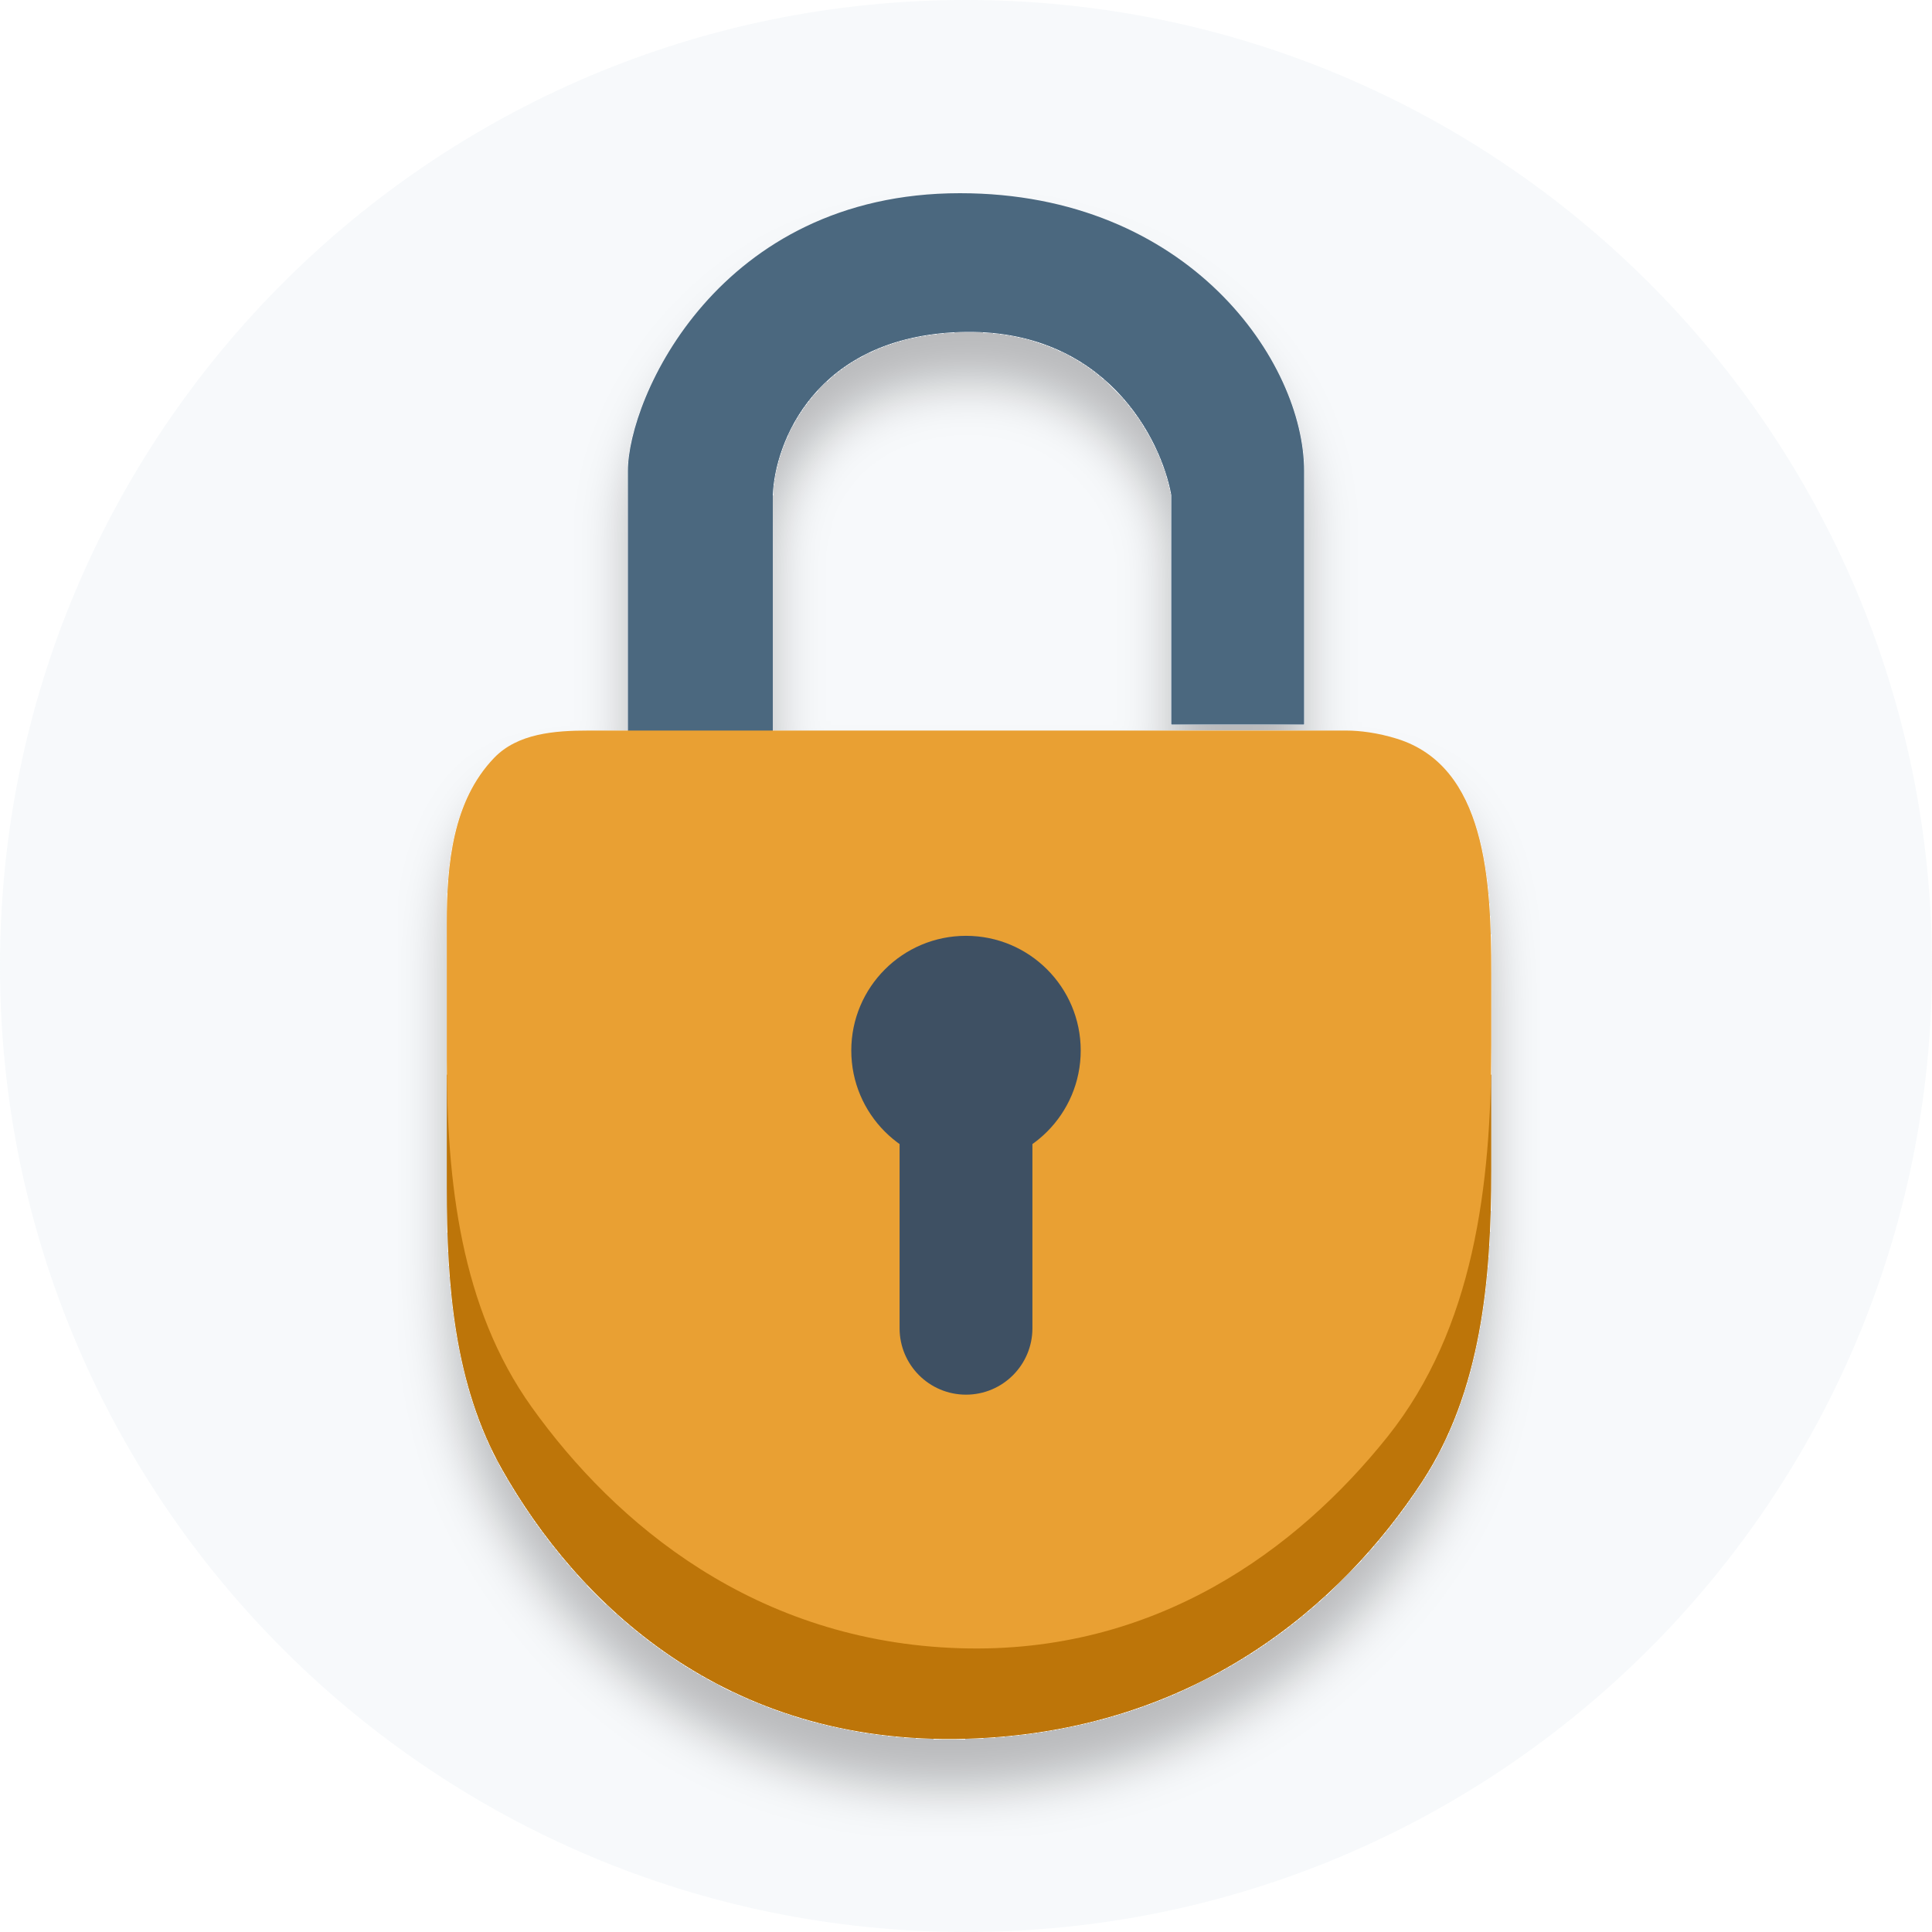
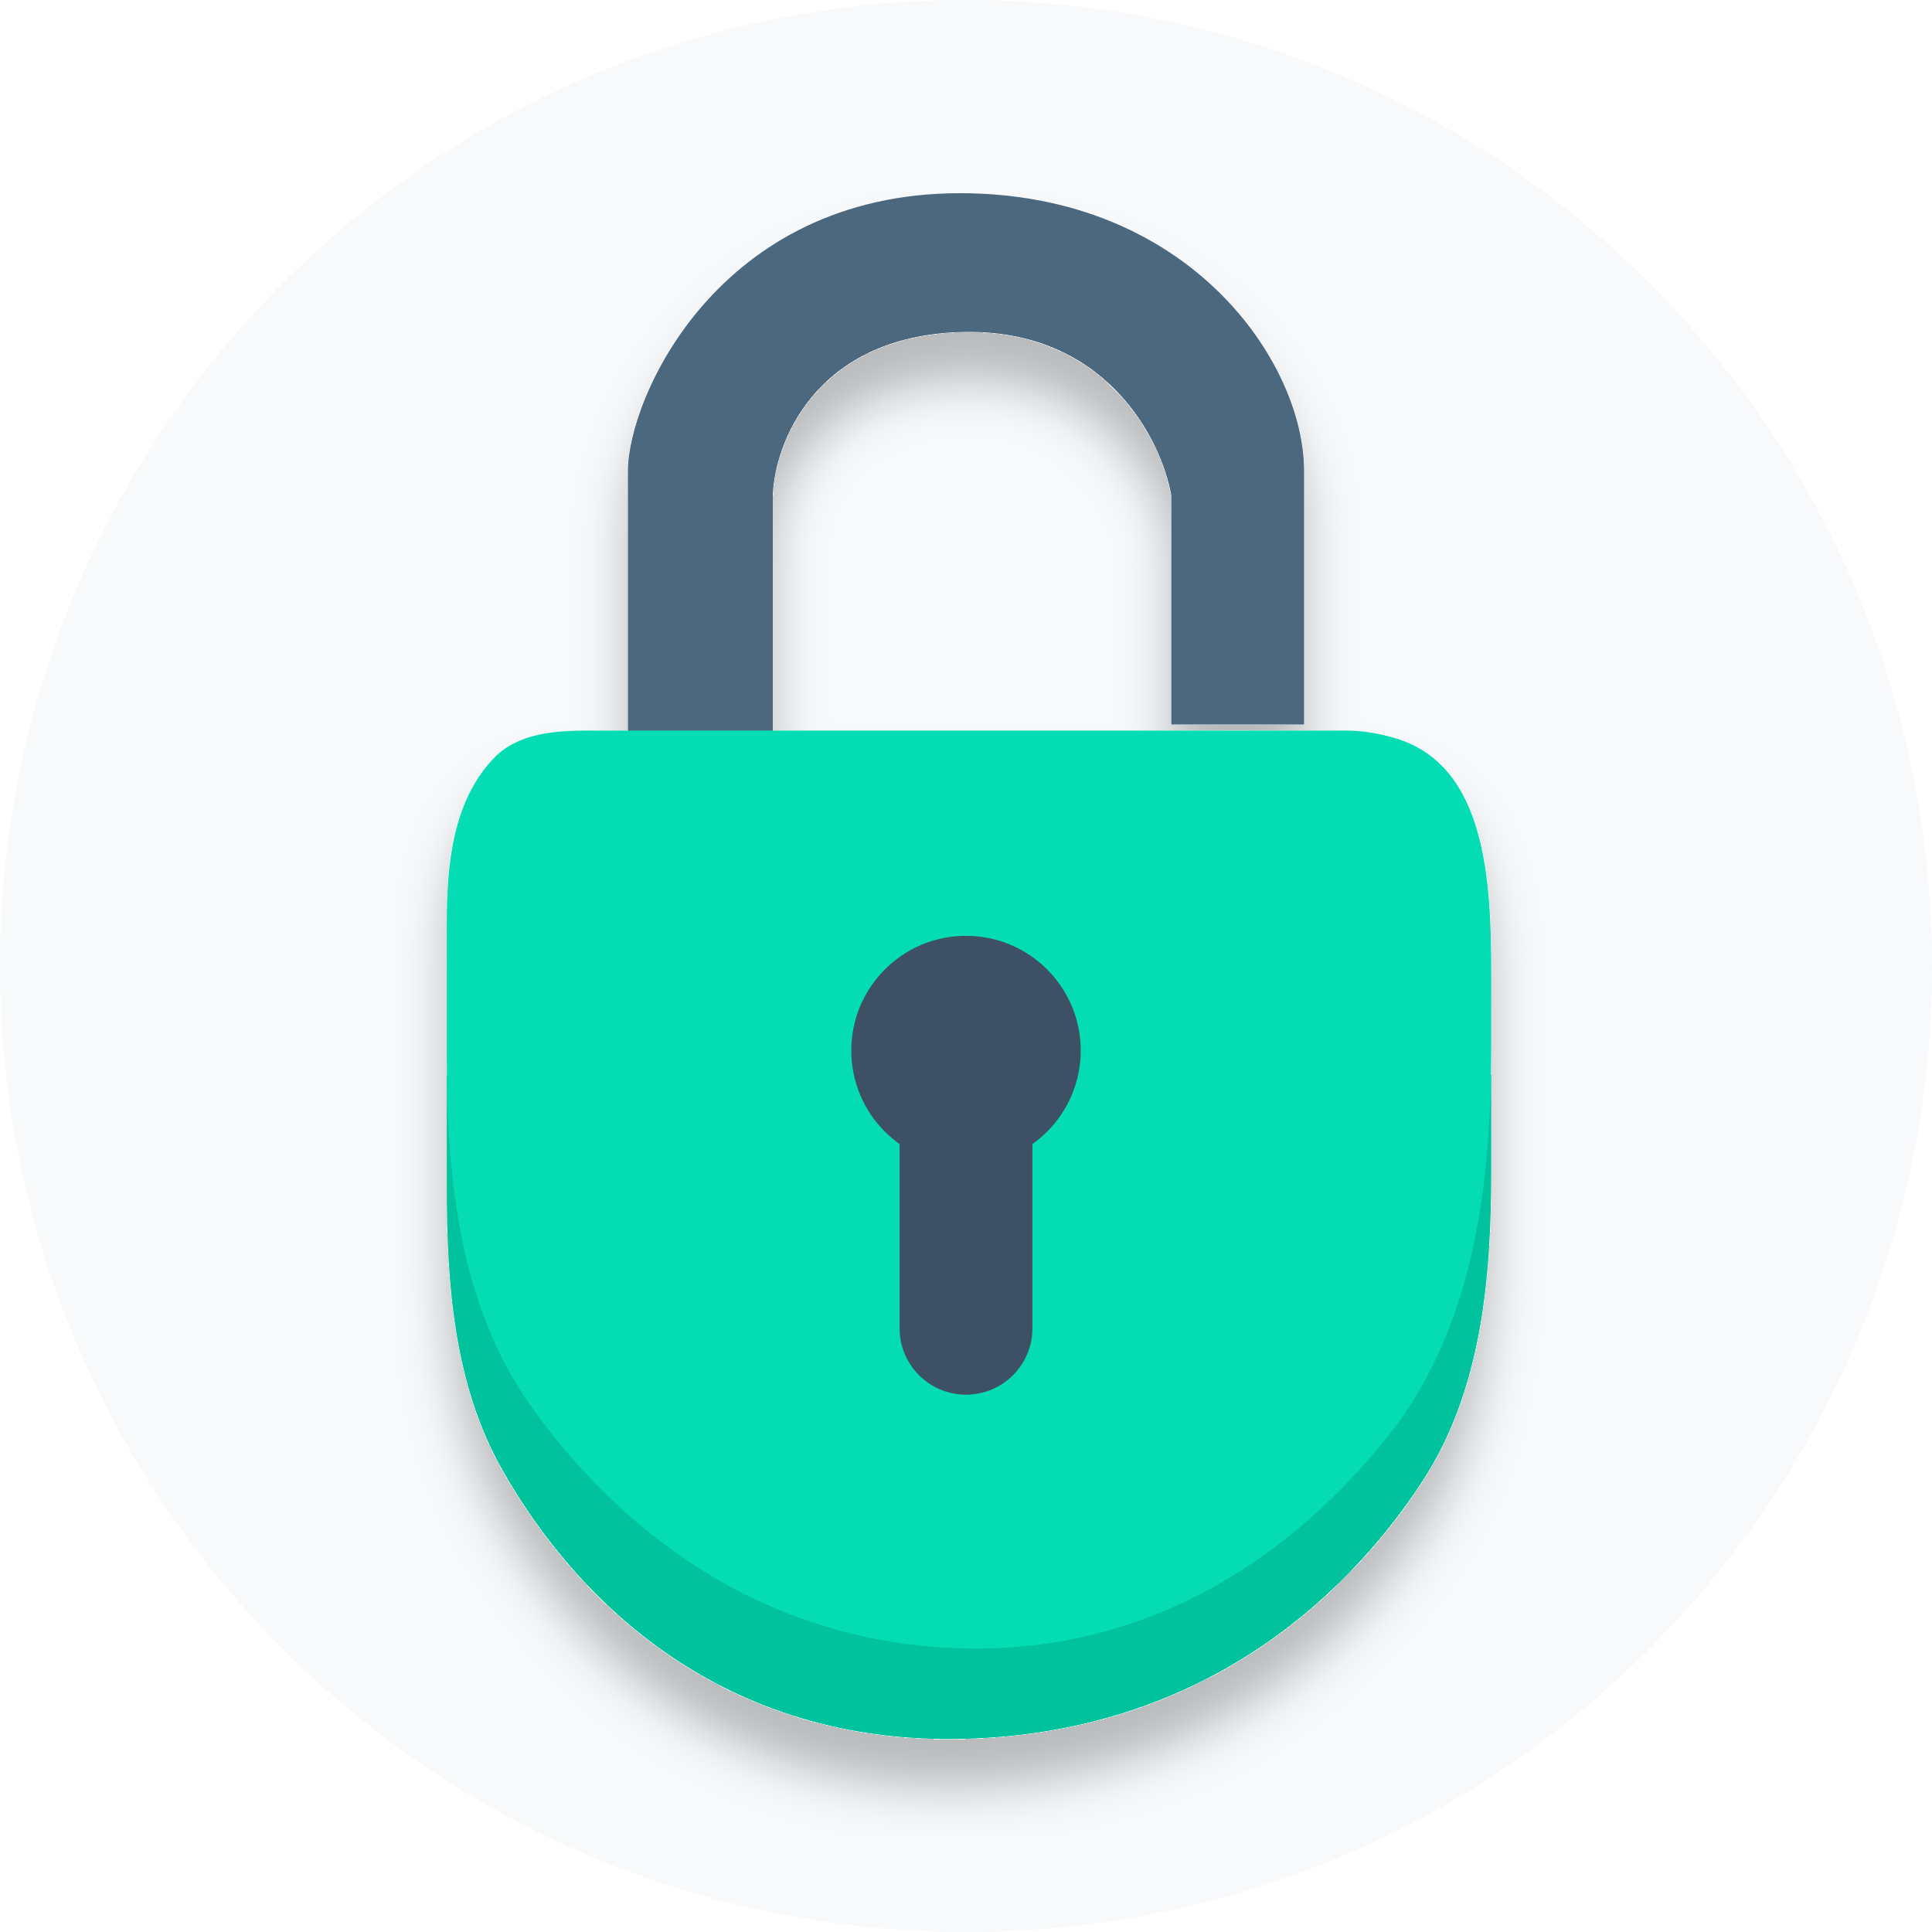
<svg xmlns="http://www.w3.org/2000/svg" width="160" height="160" viewBox="0 0 160 160" fill="none">
  <circle opacity="0.2" cx="80" cy="80" r="80" fill="#D5E2EB" />
-   <g filter="url(#filter0_d_340_52441)">
+   <g filter="url(#filter0_d_70_35204)">
    <path d="M52 39V61H64V41C64.167 36.667 67.5 27.9 79.5 27.5C91.5 27.1 96.167 36.333 97 41V60H108V39C108 30 98.5 16 79.5 16C59.464 16 52 33.001 52 39Z" fill="#4B687F" />
-     <path d="M37 98.363V89H123.5V96.91C123.5 105.929 122.693 115.214 117.744 122.753C111.127 132.834 99.074 143.448 80 144C59.911 144.583 47.786 132.662 41.583 121.697C37.613 114.68 37 106.425 37 98.363Z" fill="#BD7509" />
-     <path d="M111.5 60.501H48.748C45.925 60.501 42.868 60.734 40.913 62.772C37.505 66.325 37 71.53 37 76.453V87.703C37 97.839 38.133 108.276 44.027 116.523C50.948 126.206 62.55 135.971 79.5 136.5C95.734 137.008 107.464 128.293 114.894 119.001C122.072 110.024 123.5 98.124 123.5 86.63V80.607C123.5 72.895 123.047 63.464 115.682 61.176C114.102 60.685 112.598 60.501 111.5 60.501Z" fill="#E9A033" />
+     <path d="M37 98.363V89H123.5V96.91C123.5 105.929 122.693 115.214 117.744 122.753C111.127 132.834 99.074 143.448 80 144C59.911 144.583 47.786 132.662 41.583 121.697C37.613 114.68 37 106.425 37 98.363Z" fill="#00C39D" />
+     <path d="M111.5 60.501H48.748C45.925 60.501 42.868 60.734 40.913 62.772C37.505 66.325 37 71.53 37 76.453V87.703C37 97.839 38.133 108.276 44.027 116.523C50.948 126.206 62.55 135.971 79.5 136.5C95.734 137.008 107.464 128.293 114.894 119.001C122.072 110.024 123.5 98.124 123.5 86.63V80.607C123.5 72.895 123.047 63.464 115.682 61.176C114.102 60.685 112.598 60.501 111.5 60.501Z" fill="#04DDB3" />
    <circle cx="80" cy="87.001" r="9.5" fill="#3E5063" />
    <path d="M74.5 93.501H85.5V110C85.5 113.038 83.038 115.5 80 115.5C76.962 115.5 74.5 113.038 74.5 110V93.501Z" fill="#3E5063" />
  </g>
  <defs>
-     <filter id="filter0_d_340_52441" x="33" y="16" width="94.5" height="136.021" filterUnits="userSpaceOnUse" color-interpolation-filters="sRGB">
+     <filter id="filter0_d_70_35204" x="33" y="16" width="94.5" height="136.021" filterUnits="userSpaceOnUse" color-interpolation-filters="sRGB">
      <feFlood flood-opacity="0" result="BackgroundImageFix" />
      <feColorMatrix in="SourceAlpha" type="matrix" values="0 0 0 0 0 0 0 0 0 0 0 0 0 0 0 0 0 0 127 0" result="hardAlpha" />
      <feOffset dy="4" />
      <feGaussianBlur stdDeviation="2" />
      <feComposite in2="hardAlpha" operator="out" />
      <feColorMatrix type="matrix" values="0 0 0 0 0 0 0 0 0 0 0 0 0 0 0 0 0 0 0.25 0" />
-       <feBlend mode="normal" in2="BackgroundImageFix" result="effect1_dropShadow_340_52441" />
-       <feBlend mode="normal" in="SourceGraphic" in2="effect1_dropShadow_340_52441" result="shape" />
+       <feBlend mode="normal" in2="BackgroundImageFix" result="effect1_dropShadow_70_35204" />
+       <feBlend mode="normal" in="SourceGraphic" in2="effect1_dropShadow_70_35204" result="shape" />
    </filter>
  </defs>
</svg>
